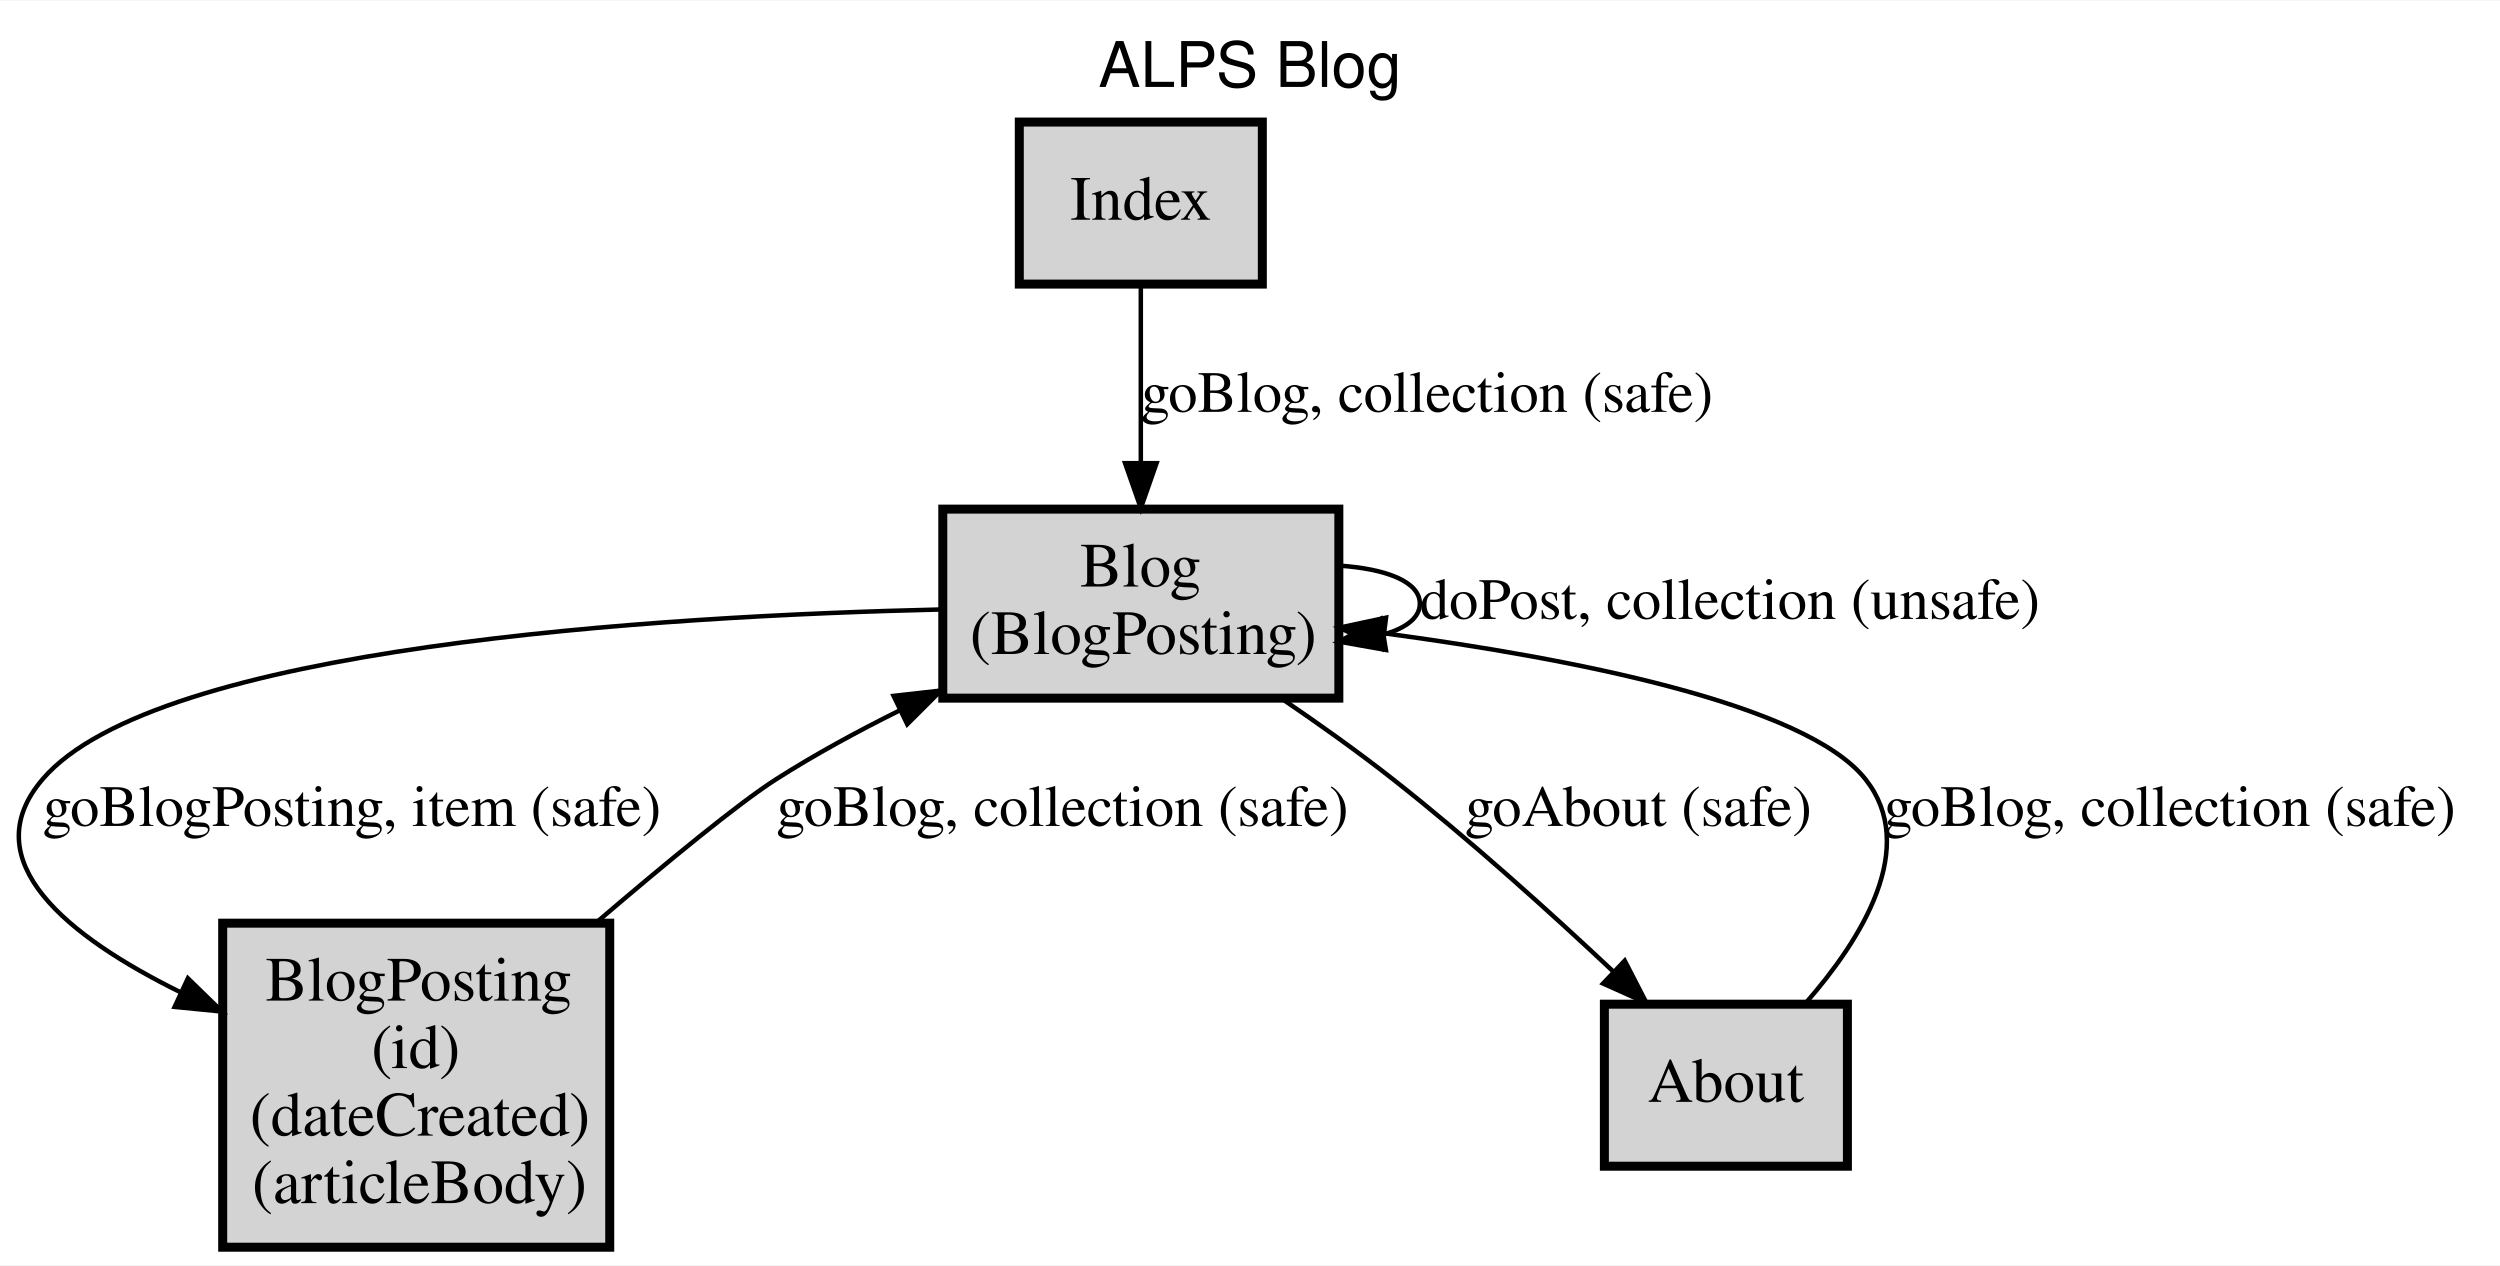
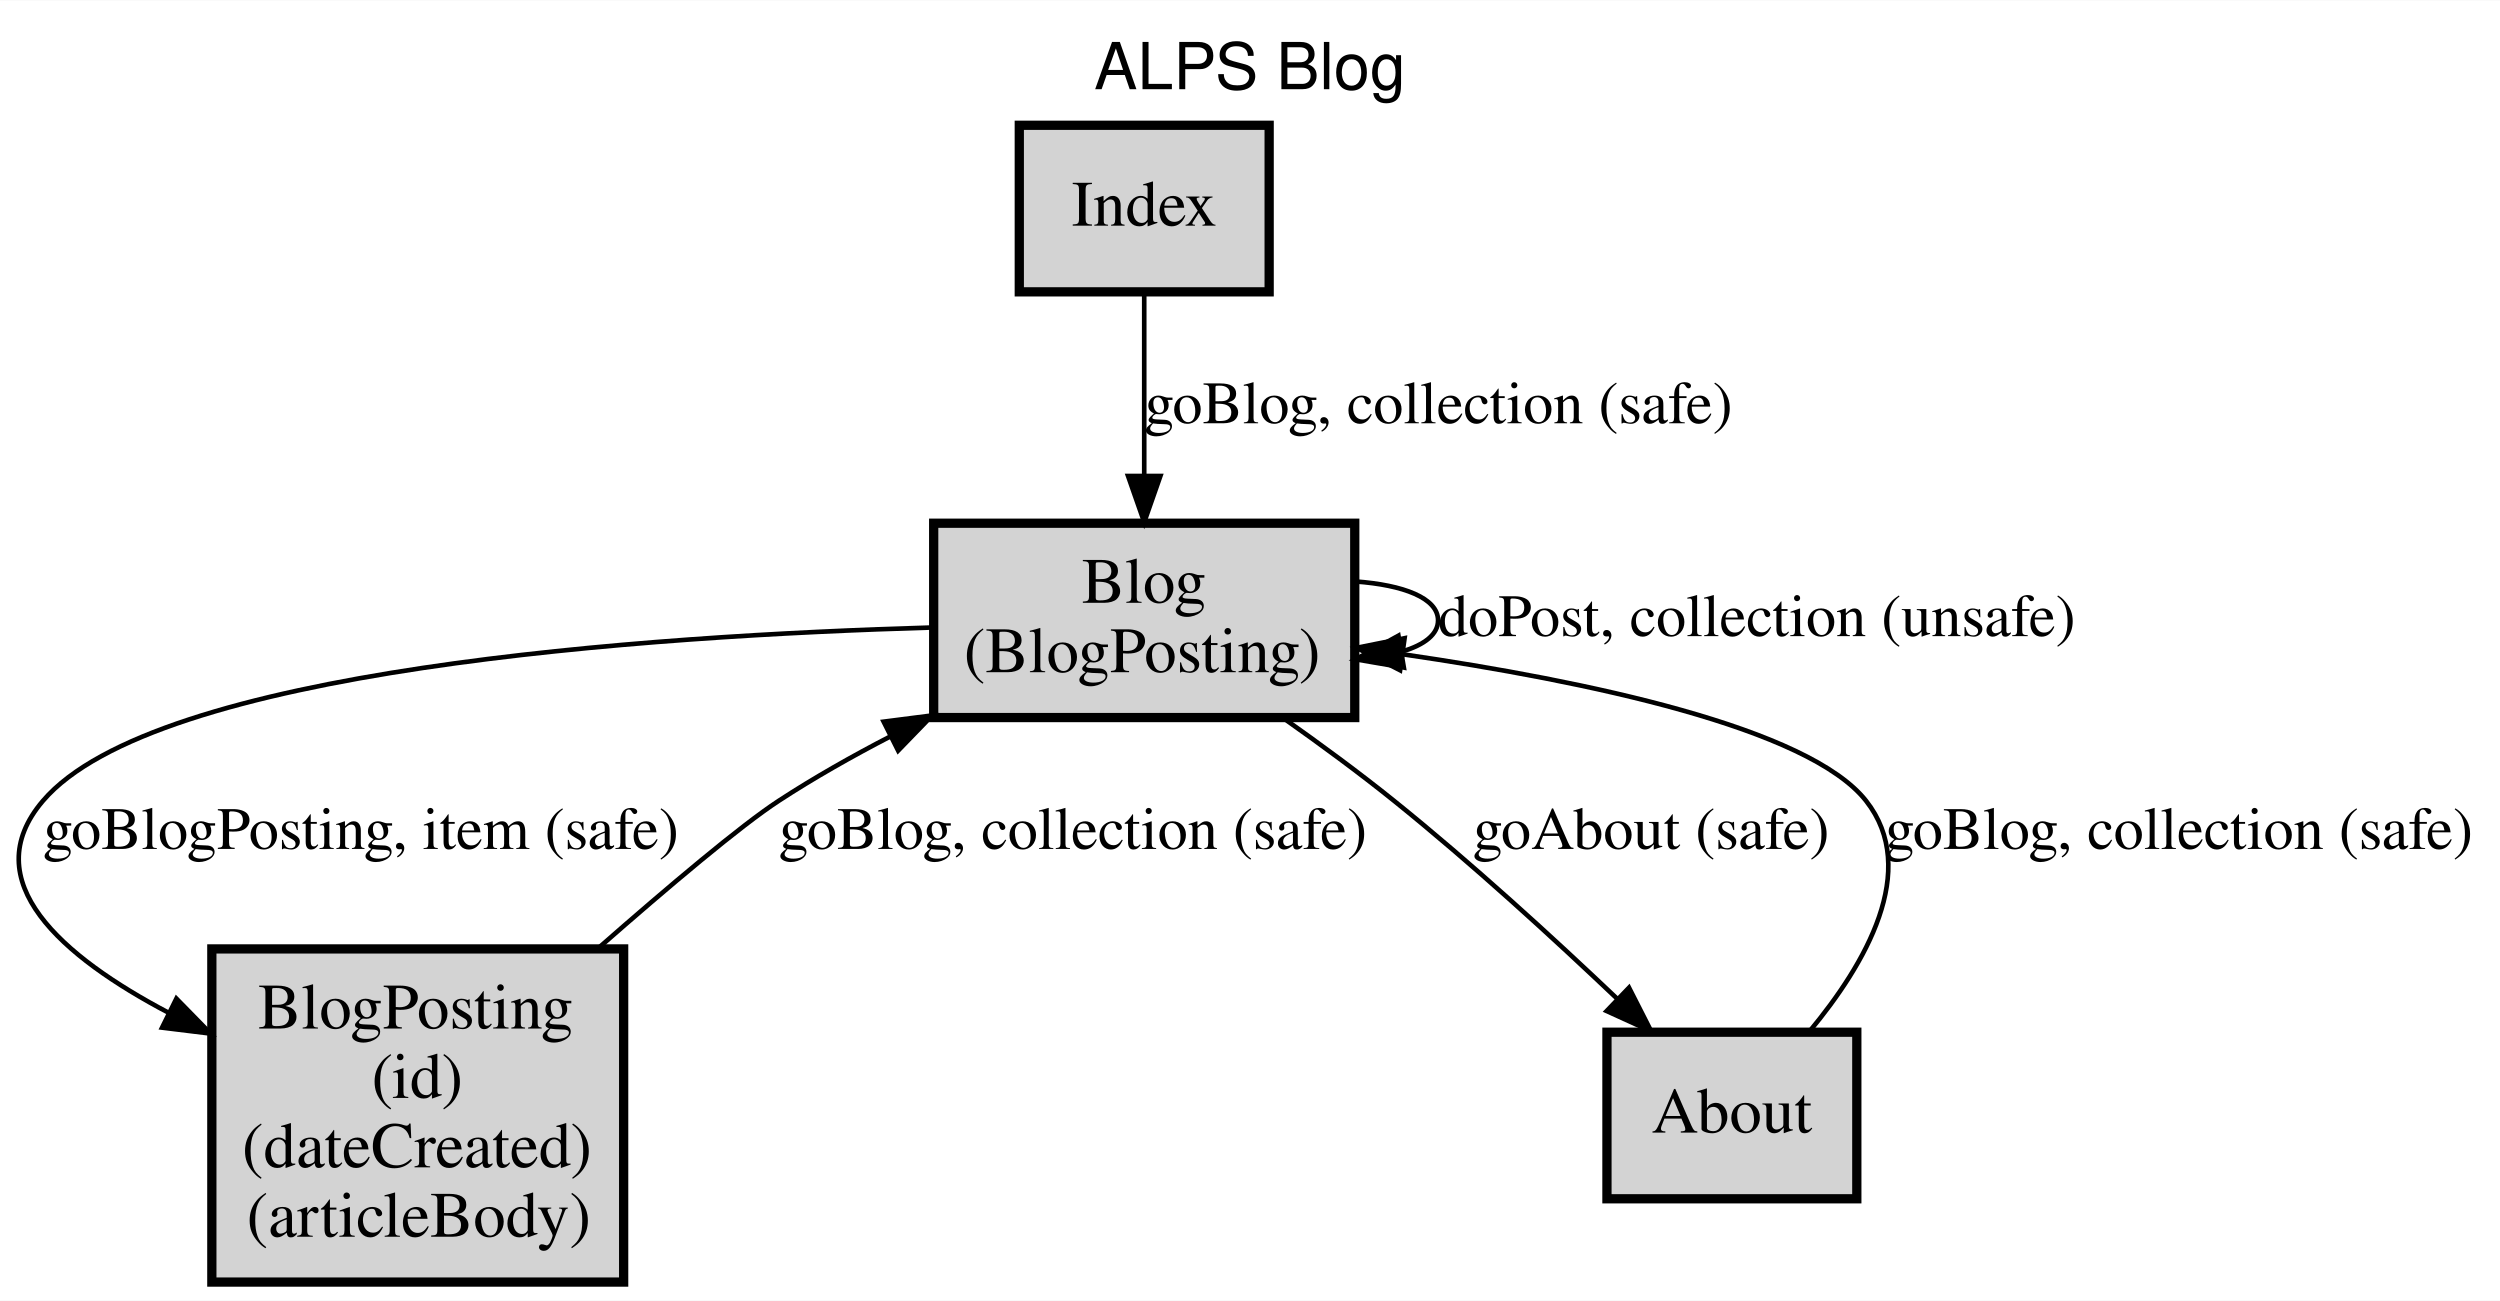
- <svg xmlns="http://www.w3.org/2000/svg" xmlns:xlink="http://www.w3.org/1999/xlink" width="555pt" height="281pt" viewBox="0.00 0.00 555.48 281.00">
+ <svg xmlns="http://www.w3.org/2000/svg" xmlns:xlink="http://www.w3.org/1999/xlink" width="540pt" height="281pt" viewBox="0.00 0.00 540.28 281.00">
  <g id="graph0" class="graph" transform="scale(1 1) rotate(0) translate(4 277)">
    <g id="a_graph0">
      <a xlink:href="index.html" xlink:title="ALPS Blog" target="_parent">
-         <polygon fill="white" stroke="transparent" points="-4,4 -4,-277 551.48,-277 551.48,4 -4,4" />
-         <text text-anchor="middle" x="273.74" y="-257.8" font-family="Helvetica,sans-Serif" font-size="14.00">ALPS Blog</text>
+         <polygon fill="white" stroke="transparent" points="-4,4 -4,-277 536.28,-277 536.28,4 -4,4" />
+         <text text-anchor="middle" x="266.14" y="-257.8" font-family="Helvetica,sans-Serif" font-size="14.00">ALPS Blog</text>
      </a>
    </g>
    <g id="node1" class="node">
      <g id="a_node1">
        <a xlink:href="docs/semantic.Blog.html" xlink:title="&lt;TABLE&gt;" target="_parent">
-           <polygon fill="lightgray" stroke="black" stroke-width="2" points="293.48,-164 205.48,-164 205.48,-122 293.48,-122 293.48,-164" />
-           <text text-anchor="start" x="235.98" y="-146.8" font-family="Times,serif" font-size="14.00">Blog</text>
-           <text text-anchor="start" x="211.48" y="-131.8" font-family="Times,serif" font-size="14.00">(BlogPosting)</text>
+           <polygon fill="lightgray" stroke="black" stroke-width="2" points="288.78,-164 197.78,-164 197.78,-122 288.78,-122 288.78,-164" />
+           <text text-anchor="start" x="229.78" y="-146.8" font-family="Times,serif" font-size="14.00">Blog</text>
+           <text text-anchor="start" x="204.28" y="-131.8" font-family="Times,serif" font-size="14.00">(BlogPosting)</text>
        </a>
      </g>
    </g>
    <g id="edge3" class="edge">
      <g id="a_edge3">
        <a xlink:href="docs/unsafe.doPost.html" xlink:title="doPost, collection (unsafe)" target="_parent">
-           <path fill="none" stroke="black" d="M293.5,-151.45C303.85,-150.76 311.48,-147.94 311.48,-143 311.48,-139.91 308.5,-137.65 303.73,-136.22" />
-           <polygon fill="black" stroke="black" points="303.94,-132.71 293.5,-134.55 302.8,-139.62 303.94,-132.71" />
+           <path fill="none" stroke="black" d="M288.95,-151.41C299.25,-150.66 306.78,-147.85 306.78,-143 306.78,-139.97 303.84,-137.74 299.12,-136.3" />
+           <polygon fill="black" stroke="black" points="299.39,-132.8 288.95,-134.59 298.22,-139.7 299.39,-132.8" />
        </a>
      </g>
      <g id="a_edge3-label">
        <a xlink:href="docs/unsafe.doPost.html" xlink:title="doPost, collection (unsafe)" target="_parent">
-           <text text-anchor="start" x="311.48" y="-139.6" font-family="Times,serif" font-size="13.00">doPost, collection (unsafe)</text>
+           <text text-anchor="start" x="306.78" y="-139.6" font-family="Times,serif" font-size="13.00">doPost, collection (unsafe)</text>
        </a>
      </g>
    </g>
    <g id="node2" class="node">
      <g id="a_node2">
        <a xlink:href="docs/semantic.BlogPosting.html" xlink:title="&lt;TABLE&gt;" target="_parent">
-           <polygon fill="lightgray" stroke="black" stroke-width="2" points="131.48,-72 45.48,-72 45.48,0 131.48,0 131.48,-72" />
-           <text text-anchor="start" x="54.98" y="-54.8" font-family="Times,serif" font-size="14.00">BlogPosting</text>
-           <text text-anchor="start" x="78.48" y="-39.8" font-family="Times,serif" font-size="14.00">(id)</text>
-           <text text-anchor="start" x="51.48" y="-24.8" font-family="Times,serif" font-size="14.00">(dateCreated)</text>
-           <text text-anchor="start" x="51.98" y="-9.8" font-family="Times,serif" font-size="14.00">(articleBody)</text>
+           <polygon fill="lightgray" stroke="black" stroke-width="2" points="130.78,-72 41.78,-72 41.78,0 130.78,0 130.78,-72" />
+           <text text-anchor="start" x="51.78" y="-54.8" font-family="Times,serif" font-size="14.00">BlogPosting</text>
+           <text text-anchor="start" x="76.28" y="-39.8" font-family="Times,serif" font-size="14.00">(id)</text>
+           <text text-anchor="start" x="48.28" y="-24.8" font-family="Times,serif" font-size="14.00">(dateCreated)</text>
+           <text text-anchor="start" x="49.28" y="-9.8" font-family="Times,serif" font-size="14.00">(articleBody)</text>
        </a>
      </g>
    </g>
    <g id="edge4" class="edge">
      <g id="a_edge4">
        <a xlink:href="docs/safe.goBlogPosting.html" xlink:title="goBlogPosting, item (safe)" target="_parent">
-           <path fill="none" stroke="black" d="M205.42,-141.71C142.24,-140.26 30.71,-133.47 5.48,-104 -10.08,-85.83 11.18,-68.95 36.07,-56.67" />
-           <polygon fill="black" stroke="black" points="37.75,-59.75 45.34,-52.36 34.8,-53.4 37.75,-59.75" />
+           <path fill="none" stroke="black" d="M197.71,-141.47C135.67,-139.68 29.52,-132.41 5.28,-104 -9.47,-86.7 9.32,-70.37 32.5,-58.17" />
+           <polygon fill="black" stroke="black" points="34.12,-61.27 41.53,-53.7 31.02,-54.99 34.12,-61.27" />
        </a>
      </g>
      <g id="a_edge4-label">
        <a xlink:href="docs/safe.goBlogPosting.html" xlink:title="goBlogPosting, item (safe)" target="_parent">
-           <text text-anchor="start" x="5.48" y="-93.6" font-family="Times,serif" font-size="13.00">goBlogPosting, item (safe)</text>
+           <text text-anchor="start" x="5.28" y="-93.6" font-family="Times,serif" font-size="13.00">goBlogPosting, item (safe)</text>
        </a>
      </g>
    </g>
    <g id="node3" class="node">
      <g id="a_node3">
        <a xlink:href="docs/semantic.About.html" xlink:title="About" target="_parent">
-           <polygon fill="lightgray" stroke="black" stroke-width="2" points="406.48,-54 352.48,-54 352.48,-18 406.48,-18 406.48,-54" />
-           <text text-anchor="middle" x="379.48" y="-32.3" font-family="Times,serif" font-size="14.00">About</text>
+           <polygon fill="lightgray" stroke="black" stroke-width="2" points="397.28,-54 343.28,-54 343.28,-18 397.28,-18 397.28,-54" />
+           <text text-anchor="middle" x="370.28" y="-32.3" font-family="Times,serif" font-size="14.00">About</text>
        </a>
      </g>
    </g>
    <g id="edge2" class="edge">
      <g id="a_edge2">
        <a xlink:href="docs/safe.goAbout.html" xlink:title="goAbout (safe)" target="_parent">
-           <path fill="none" stroke="black" d="M280.84,-121.85C289.02,-116.29 297.72,-110.1 305.48,-104 322.49,-90.63 340.52,-74.36 354.52,-61.2" />
-           <polygon fill="black" stroke="black" points="357,-63.67 361.85,-54.25 352.18,-58.59 357,-63.67" />
+           <path fill="none" stroke="black" d="M273.22,-121.97C281.19,-116.35 289.69,-110.11 297.28,-104 314.01,-90.53 331.79,-74.26 345.61,-61.12" />
+           <polygon fill="black" stroke="black" points="348.05,-63.63 352.85,-54.19 343.21,-58.58 348.05,-63.63" />
        </a>
      </g>
      <g id="a_edge2-label">
        <a xlink:href="docs/safe.goAbout.html" xlink:title="goAbout (safe)" target="_parent">
-           <text text-anchor="start" x="321.48" y="-93.6" font-family="Times,serif" font-size="13.00">goAbout (safe)</text>
+           <text text-anchor="start" x="314.28" y="-93.6" font-family="Times,serif" font-size="13.00">goAbout (safe)</text>
        </a>
      </g>
    </g>
    <g id="edge5" class="edge">
      <g id="a_edge5">
        <a xlink:href="docs/safe.goBlog.html" xlink:title="goBlog, collection (safe)" target="_parent">
-           <path fill="none" stroke="black" d="M128.66,-72.29C144.13,-85.52 160.08,-98.64 168.48,-104 177.02,-109.45 186.47,-114.59 195.81,-119.23" />
-           <polygon fill="black" stroke="black" points="194.55,-122.5 205.08,-123.69 197.58,-116.2 194.55,-122.5" />
+           <path fill="none" stroke="black" d="M125.43,-72.28C140.51,-85.5 156.06,-98.63 164.28,-104 171.86,-108.95 180.18,-113.66 188.49,-117.96" />
+           <polygon fill="black" stroke="black" points="186.96,-121.11 197.47,-122.46 190.1,-114.85 186.96,-121.11" />
        </a>
      </g>
      <g id="a_edge5-label">
        <a xlink:href="docs/safe.goBlog.html" xlink:title="goBlog, collection (safe)" target="_parent">
-           <text text-anchor="start" x="168.48" y="-93.6" font-family="Times,serif" font-size="13.00">goBlog, collection (safe)</text>
+           <text text-anchor="start" x="164.28" y="-93.6" font-family="Times,serif" font-size="13.00">goBlog, collection (safe)</text>
        </a>
      </g>
    </g>
    <g id="edge1" class="edge">
      <g id="a_edge1">
        <a xlink:href="docs/safe.goBlog.html" xlink:title="goBlog, collection (safe)" target="_parent">
-           <path fill="none" stroke="black" d="M397.16,-54.19C409.71,-68.51 422.41,-88.93 410.48,-104 397.22,-120.75 345.02,-130.86 303.6,-136.4" />
-           <polygon fill="black" stroke="black" points="303.08,-132.94 293.61,-137.67 303.97,-139.88 303.08,-132.94" />
+           <path fill="none" stroke="black" d="M387.12,-54.26C399.05,-68.62 411.03,-89.05 399.28,-104 386.85,-119.83 338.79,-129.89 299.26,-135.66" />
+           <polygon fill="black" stroke="black" points="298.58,-132.22 289.16,-137.07 299.55,-139.15 298.58,-132.22" />
        </a>
      </g>
      <g id="a_edge1-label">
        <a xlink:href="docs/safe.goBlog.html" xlink:title="goBlog, collection (safe)" target="_parent">
-           <text text-anchor="start" x="414.48" y="-93.6" font-family="Times,serif" font-size="13.00">goBlog, collection (safe)</text>
+           <text text-anchor="start" x="403.28" y="-93.6" font-family="Times,serif" font-size="13.00">goBlog, collection (safe)</text>
        </a>
      </g>
    </g>
    <g id="node4" class="node">
      <g id="a_node4">
        <a xlink:href="docs/semantic.Index.html" xlink:title="Index" target="_parent">
-           <polygon fill="lightgray" stroke="black" stroke-width="2" points="276.48,-250 222.48,-250 222.48,-214 276.48,-214 276.48,-250" />
-           <text text-anchor="middle" x="249.48" y="-228.3" font-family="Times,serif" font-size="14.00">Index</text>
+           <polygon fill="lightgray" stroke="black" stroke-width="2" points="270.28,-250 216.28,-250 216.28,-214 270.28,-214 270.28,-250" />
+           <text text-anchor="middle" x="243.28" y="-228.3" font-family="Times,serif" font-size="14.00">Index</text>
        </a>
      </g>
    </g>
    <g id="edge6" class="edge">
      <g id="a_edge6">
        <a xlink:href="docs/safe.goBlog.html" xlink:title="goBlog, collection (safe)" target="_parent">
-           <path fill="none" stroke="black" d="M249.48,-213.81C249.48,-202.56 249.48,-187.54 249.48,-174.32" />
-           <polygon fill="black" stroke="black" points="252.98,-174.21 249.48,-164.21 245.98,-174.21 252.98,-174.21" />
+           <path fill="none" stroke="black" d="M243.28,-213.81C243.28,-202.56 243.28,-187.54 243.28,-174.32" />
+           <polygon fill="black" stroke="black" points="246.78,-174.21 243.28,-164.21 239.78,-174.21 246.78,-174.21" />
        </a>
      </g>
      <g id="a_edge6-label">
        <a xlink:href="docs/safe.goBlog.html" xlink:title="goBlog, collection (safe)" target="_parent">
-           <text text-anchor="start" x="249.48" y="-185.6" font-family="Times,serif" font-size="13.00">goBlog, collection (safe)</text>
+           <text text-anchor="start" x="243.28" y="-185.6" font-family="Times,serif" font-size="13.00">goBlog, collection (safe)</text>
        </a>
      </g>
    </g>
  </g>
</svg>
